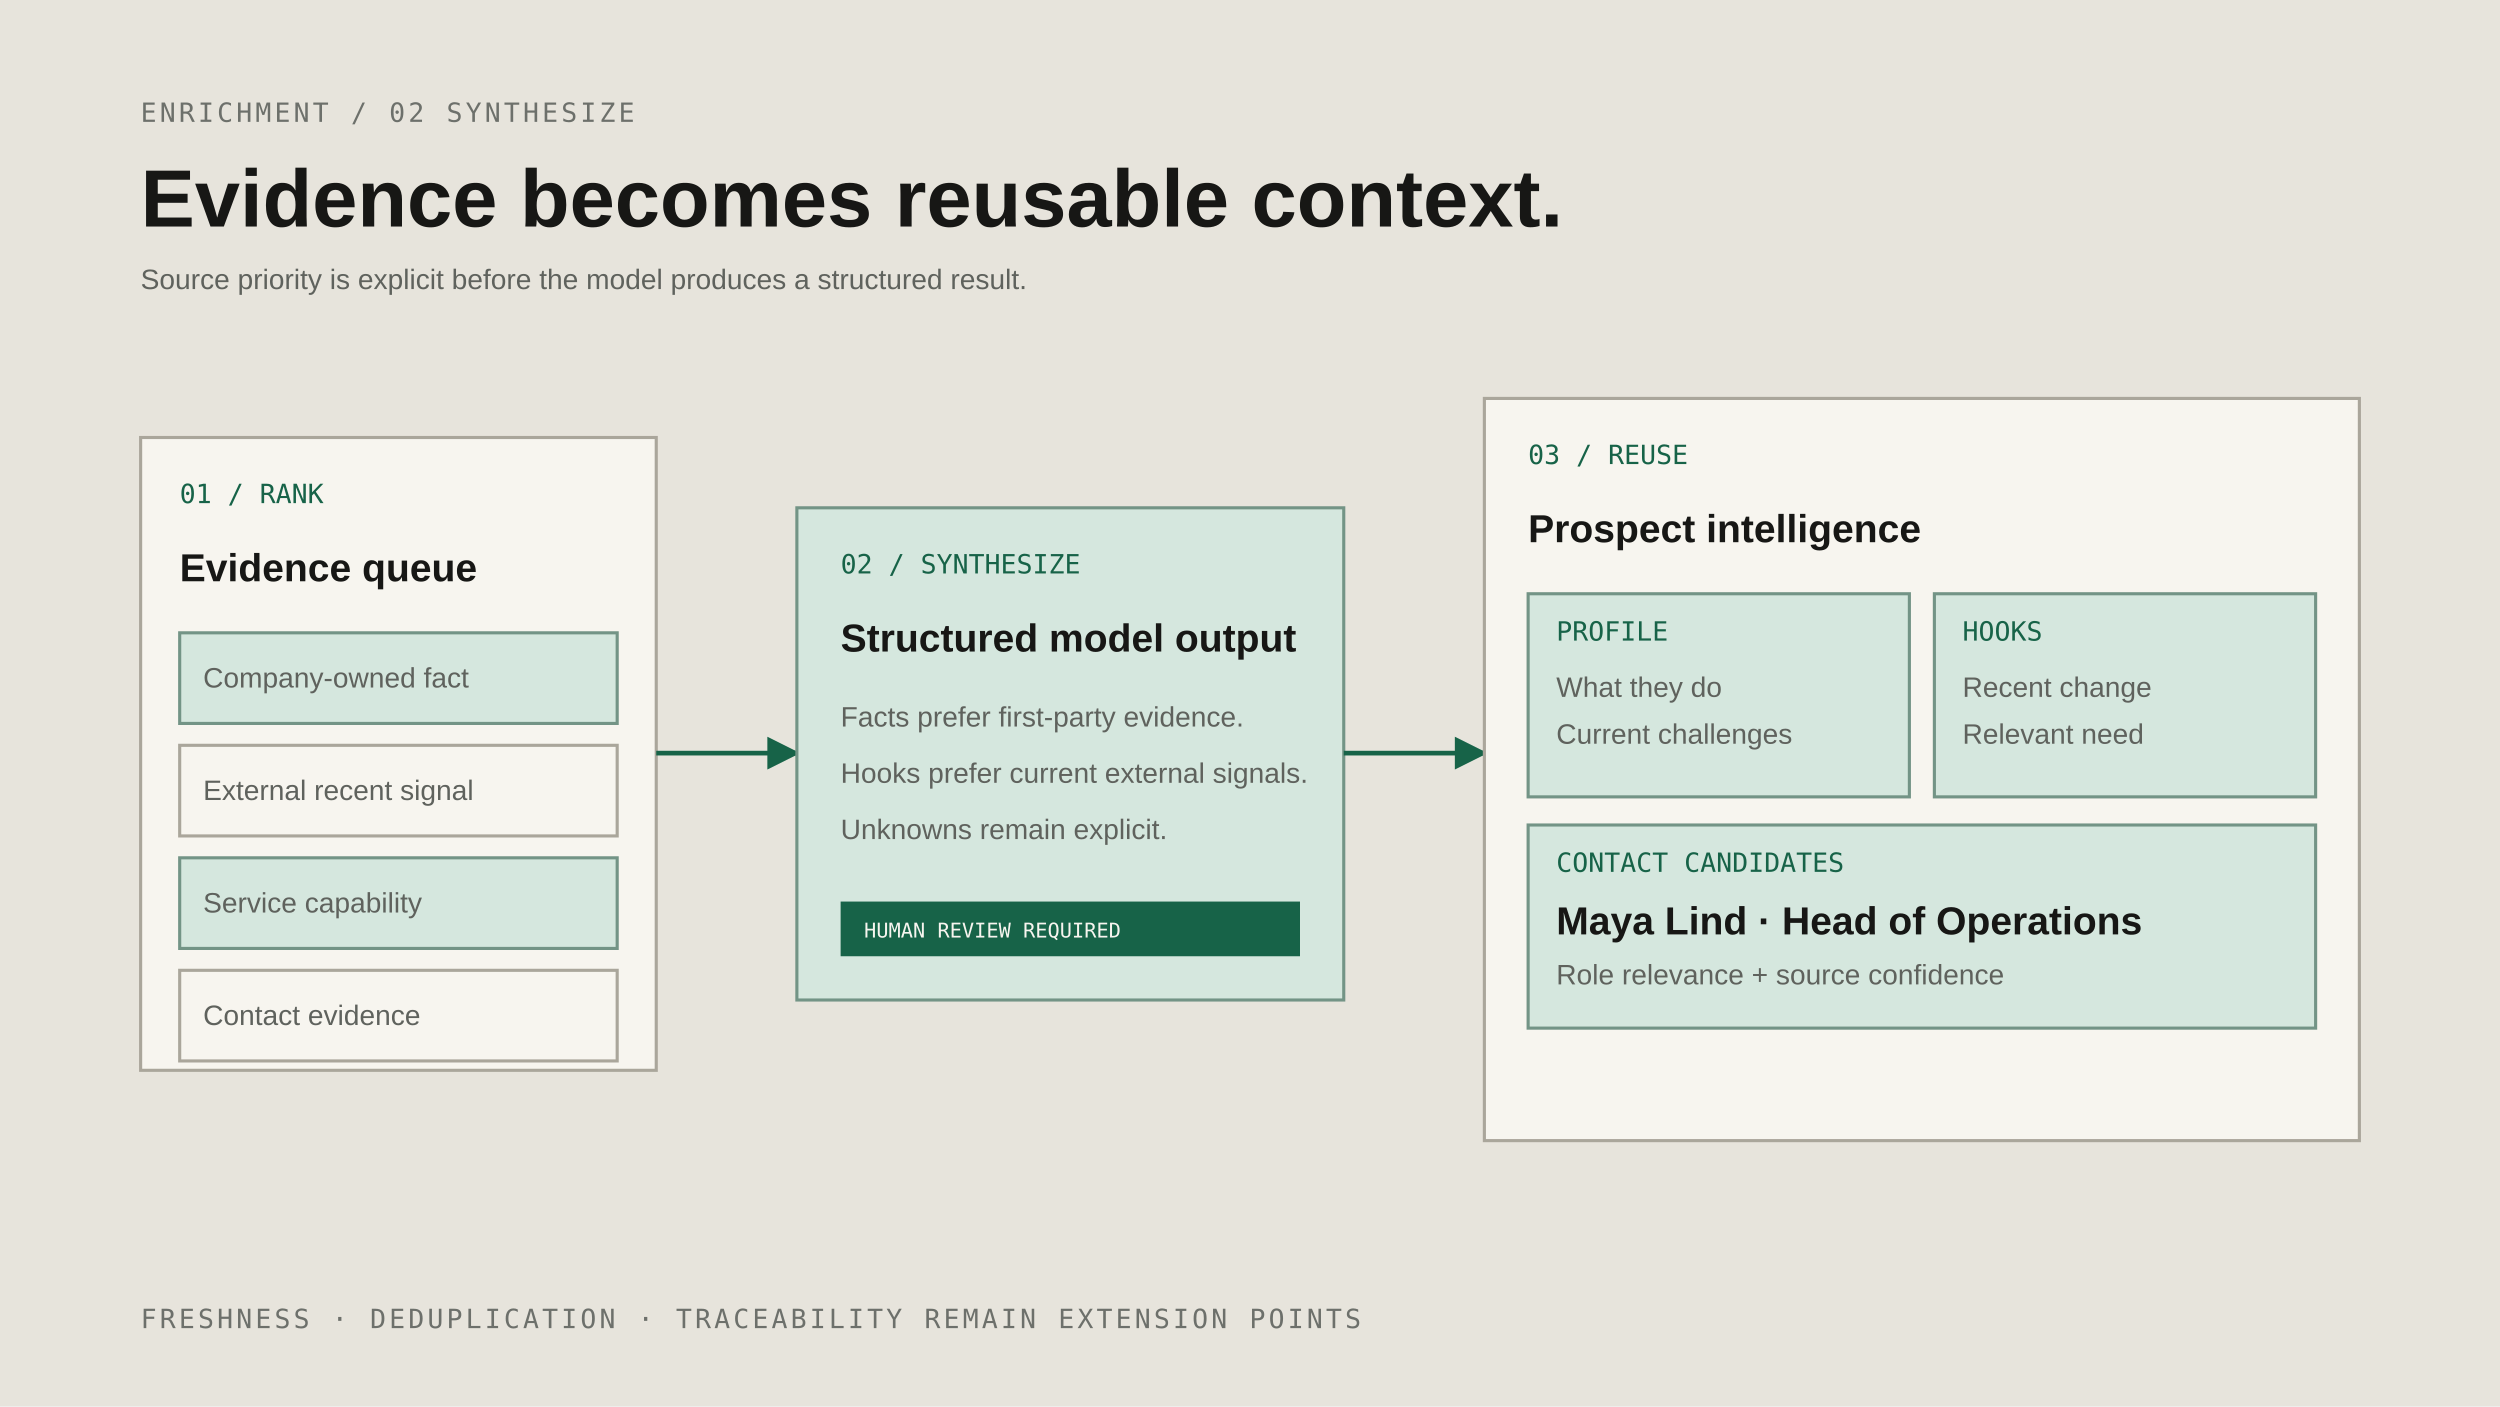
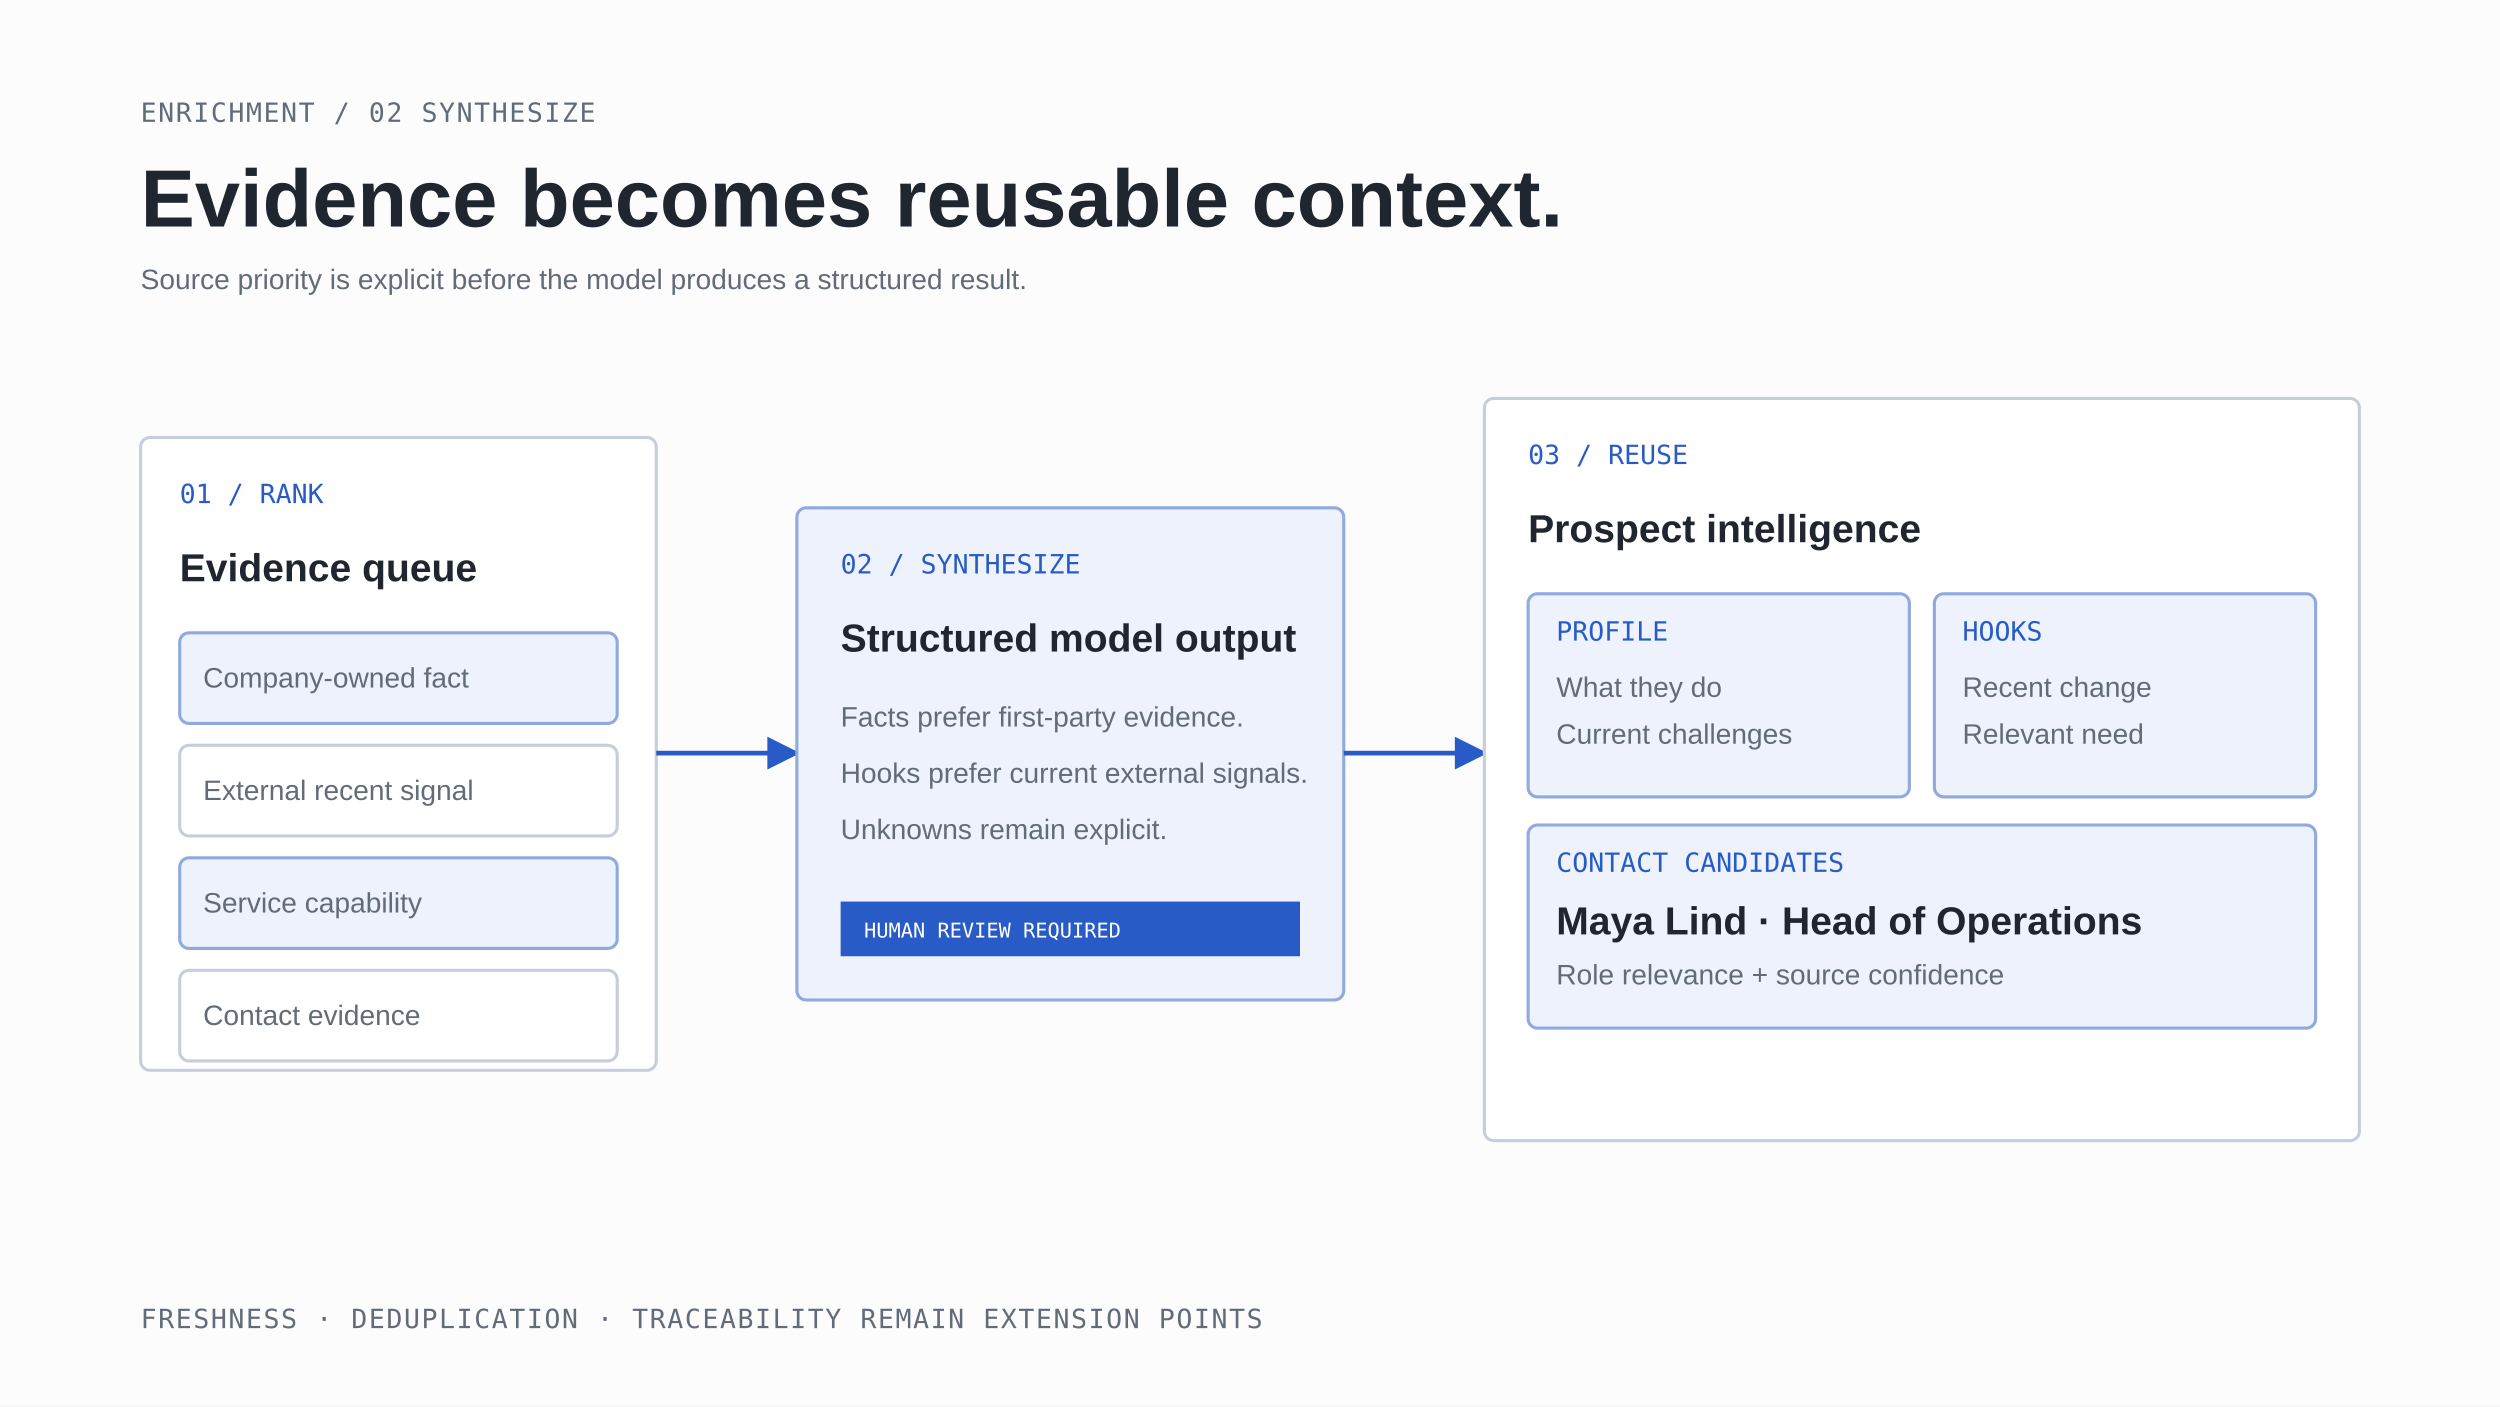
<svg xmlns="http://www.w3.org/2000/svg" viewBox="0 0 1600 900" role="img" aria-labelledby="title desc">
  <defs>
    <marker id="a" viewBox="0 0 10 10" refX="9" refY="5" markerWidth="7" markerHeight="7" orient="auto">
-       <path d="M0 0 10 5 0 10z" fill="#176348" />
+       <path d="M0 0 10 5 0 10z" fill="#285bc5" />
    </marker>
-     <style>.bg{fill:#e7e4dc}.card{fill:#f7f5ef;stroke:#aaa69b;stroke-width:2}.focus{fill:#d5e7de;stroke:#739486;stroke-width:2}.title{fill:#171715;font:600 52px Arial}.h{fill:#171715;font:600 25px Arial}.copy{fill:#5f625d;font:18px Arial}.mono{fill:#6d706b;font:17px ui-monospace,monospace;letter-spacing:2px}.num{fill:#176348;font:17px ui-monospace,monospace}.line{fill:none;stroke:#176348;stroke-width:3;marker-end:url(#a)}</style>
+     <style>.bg{fill:#fcfcfd}.card{fill:#ffffff;stroke:#c6cedb;stroke-width:2}.focus{fill:#edf2fc;stroke:#91aade;stroke-width:2}.title{fill:#202630;font:600 52px Arial}.h{fill:#202630;font:600 25px Arial}.copy{fill:#626b78;font:18px Arial}.mono{fill:#626b78;font:17px 'SFMono-Regular',Consolas,monospace;letter-spacing:1px}.num{fill:#285bc5;font:17px 'SFMono-Regular',Consolas,monospace}.line{fill:none;stroke:#285bc5;stroke-width:3;marker-end:url(#a)}</style>
  </defs>
  <rect class="bg" width="1600" height="900" />
  <text class="mono" x="90" y="78">ENRICHMENT / 02 SYNTHESIZE</text>
  <text class="title" x="90" y="145">Evidence becomes reusable context.</text>
  <text class="copy" x="90" y="185">Source priority is explicit before the model produces a structured result.</text>
  <g transform="translate(90 280)">
-     <rect class="card" width="330" height="405" />
+     <rect rx="6" class="card" width="330" height="405" />
    <text class="num" x="25" y="42">01 / RANK</text>
    <text class="h" x="25" y="92">Evidence queue</text>
    <g transform="translate(25 125)">
-       <rect class="focus" width="280" height="58" />
+       <rect rx="6" class="focus" width="280" height="58" />
      <text class="copy" x="15" y="35">Company-owned fact</text>
-       <rect class="card" y="72" width="280" height="58" />
+       <rect rx="6" class="card" y="72" width="280" height="58" />
      <text class="copy" x="15" y="107">External recent signal</text>
-       <rect class="focus" y="144" width="280" height="58" />
+       <rect rx="6" class="focus" y="144" width="280" height="58" />
      <text class="copy" x="15" y="179">Service capability</text>
-       <rect class="card" y="216" width="280" height="58" />
+       <rect rx="6" class="card" y="216" width="280" height="58" />
      <text class="copy" x="15" y="251">Contact evidence</text>
    </g>
  </g>
  <path class="line" d="M420 482H510" />
  <g transform="translate(510 325)">
-     <rect class="focus" width="350" height="315" />
+     <rect rx="6" class="focus" width="350" height="315" />
    <text class="num" x="28" y="42">02 / SYNTHESIZE</text>
    <text class="h" x="28" y="92">Structured model output</text>
    <text class="copy" x="28" y="140">Facts prefer first-party evidence.</text>
    <text class="copy" x="28" y="176">Hooks prefer current external signals.</text>
    <text class="copy" x="28" y="212">Unknowns remain explicit.</text>
-     <rect x="28" y="252" width="294" height="35" fill="#176348" />
-     <text x="43" y="275" fill="#f7f5ef" font-family="ui-monospace,monospace" font-size="13">HUMAN REVIEW REQUIRED</text>
+     <rect x="28" y="252" width="294" height="35" fill="#285bc5" />
+     <text x="43" y="275" fill="#ffffff" font-family="'SFMono-Regular',Consolas,monospace" font-size="13">HUMAN REVIEW REQUIRED</text>
  </g>
  <path class="line" d="M860 482H950" />
  <g transform="translate(950 255)">
-     <rect class="card" width="560" height="475" />
+     <rect rx="6" class="card" width="560" height="475" />
    <text class="num" x="28" y="42">03 / REUSE</text>
    <text class="h" x="28" y="92">Prospect intelligence</text>
    <g transform="translate(28 125)">
-       <rect class="focus" width="244" height="130" />
+       <rect rx="6" class="focus" width="244" height="130" />
      <text class="num" x="18" y="30">PROFILE</text>
      <text class="copy" x="18" y="66">What they do</text>
      <text class="copy" x="18" y="96">Current challenges</text>
-       <rect class="focus" x="260" width="244" height="130" />
+       <rect rx="6" class="focus" x="260" width="244" height="130" />
      <text class="num" x="278" y="30">HOOKS</text>
      <text class="copy" x="278" y="66">Recent change</text>
      <text class="copy" x="278" y="96">Relevant need</text>
-       <rect class="focus" y="148" width="504" height="130" />
+       <rect rx="6" class="focus" y="148" width="504" height="130" />
      <text class="num" x="18" y="178">CONTACT CANDIDATES</text>
      <text class="h" x="18" y="218">Maya Lind · Head of Operations</text>
      <text class="copy" x="18" y="250">Role relevance + source confidence</text>
    </g>
  </g>
  <text class="mono" x="90" y="850">FRESHNESS · DEDUPLICATION · TRACEABILITY REMAIN EXTENSION POINTS</text>
</svg>
